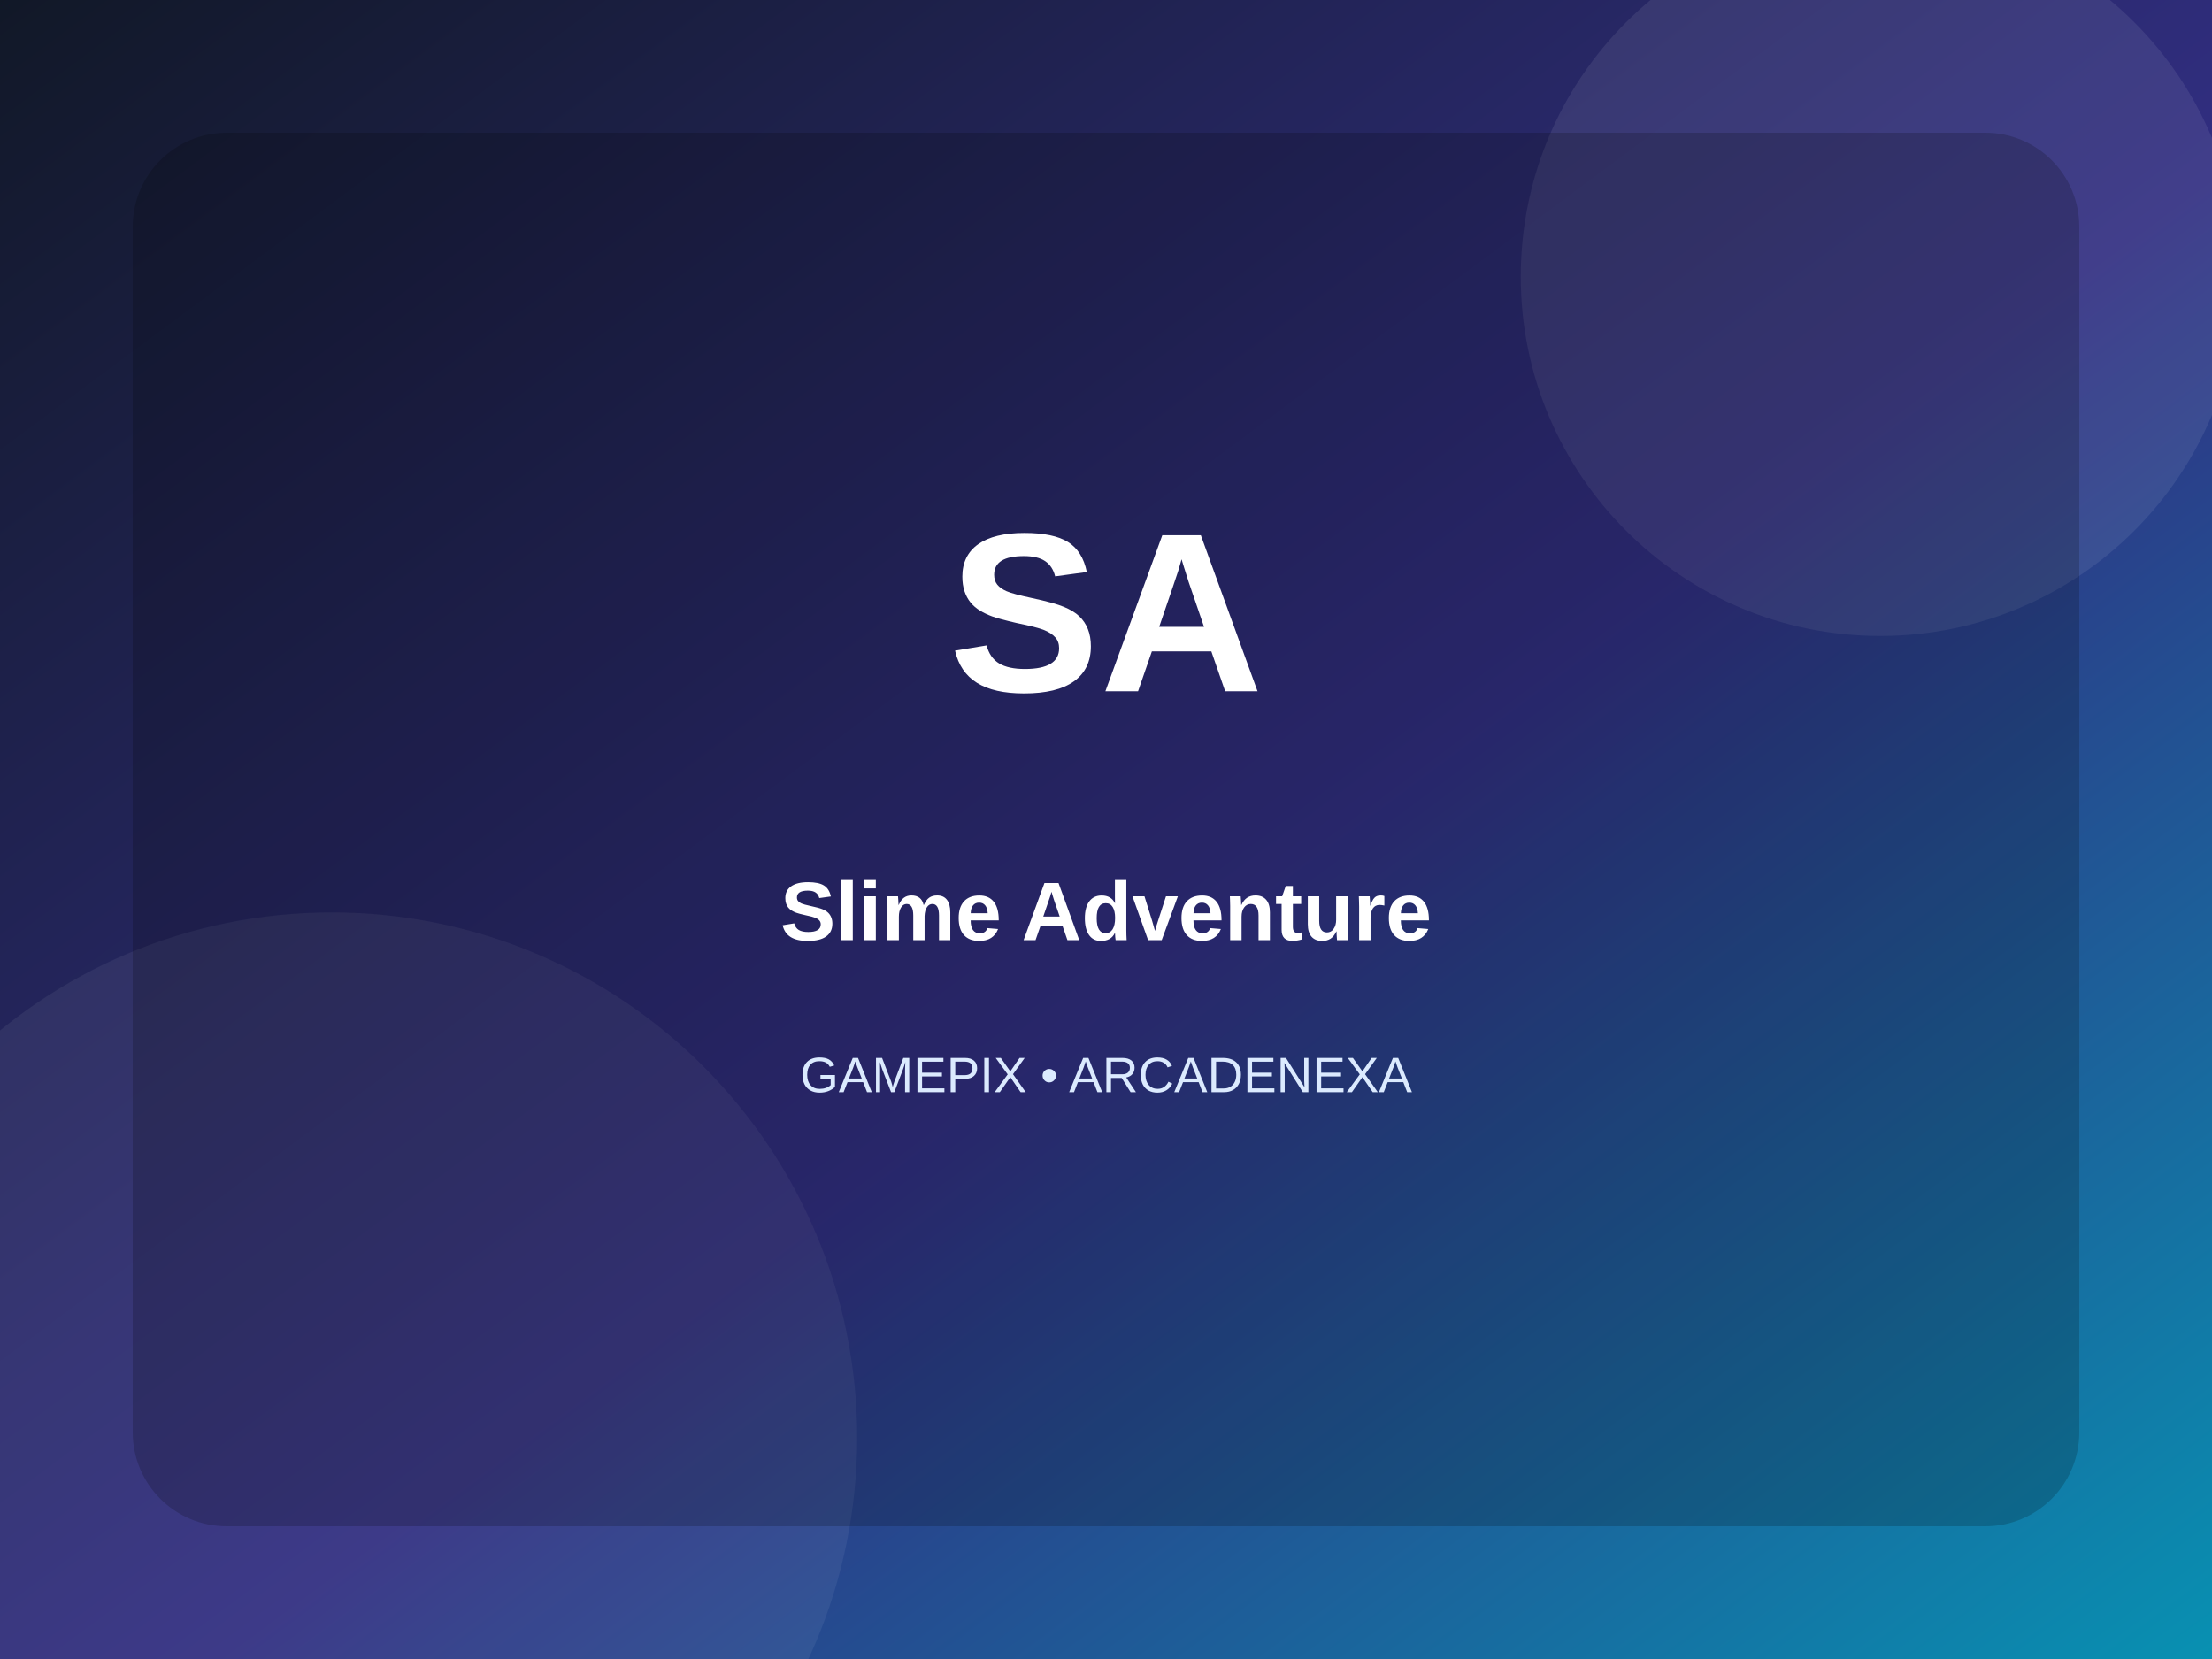
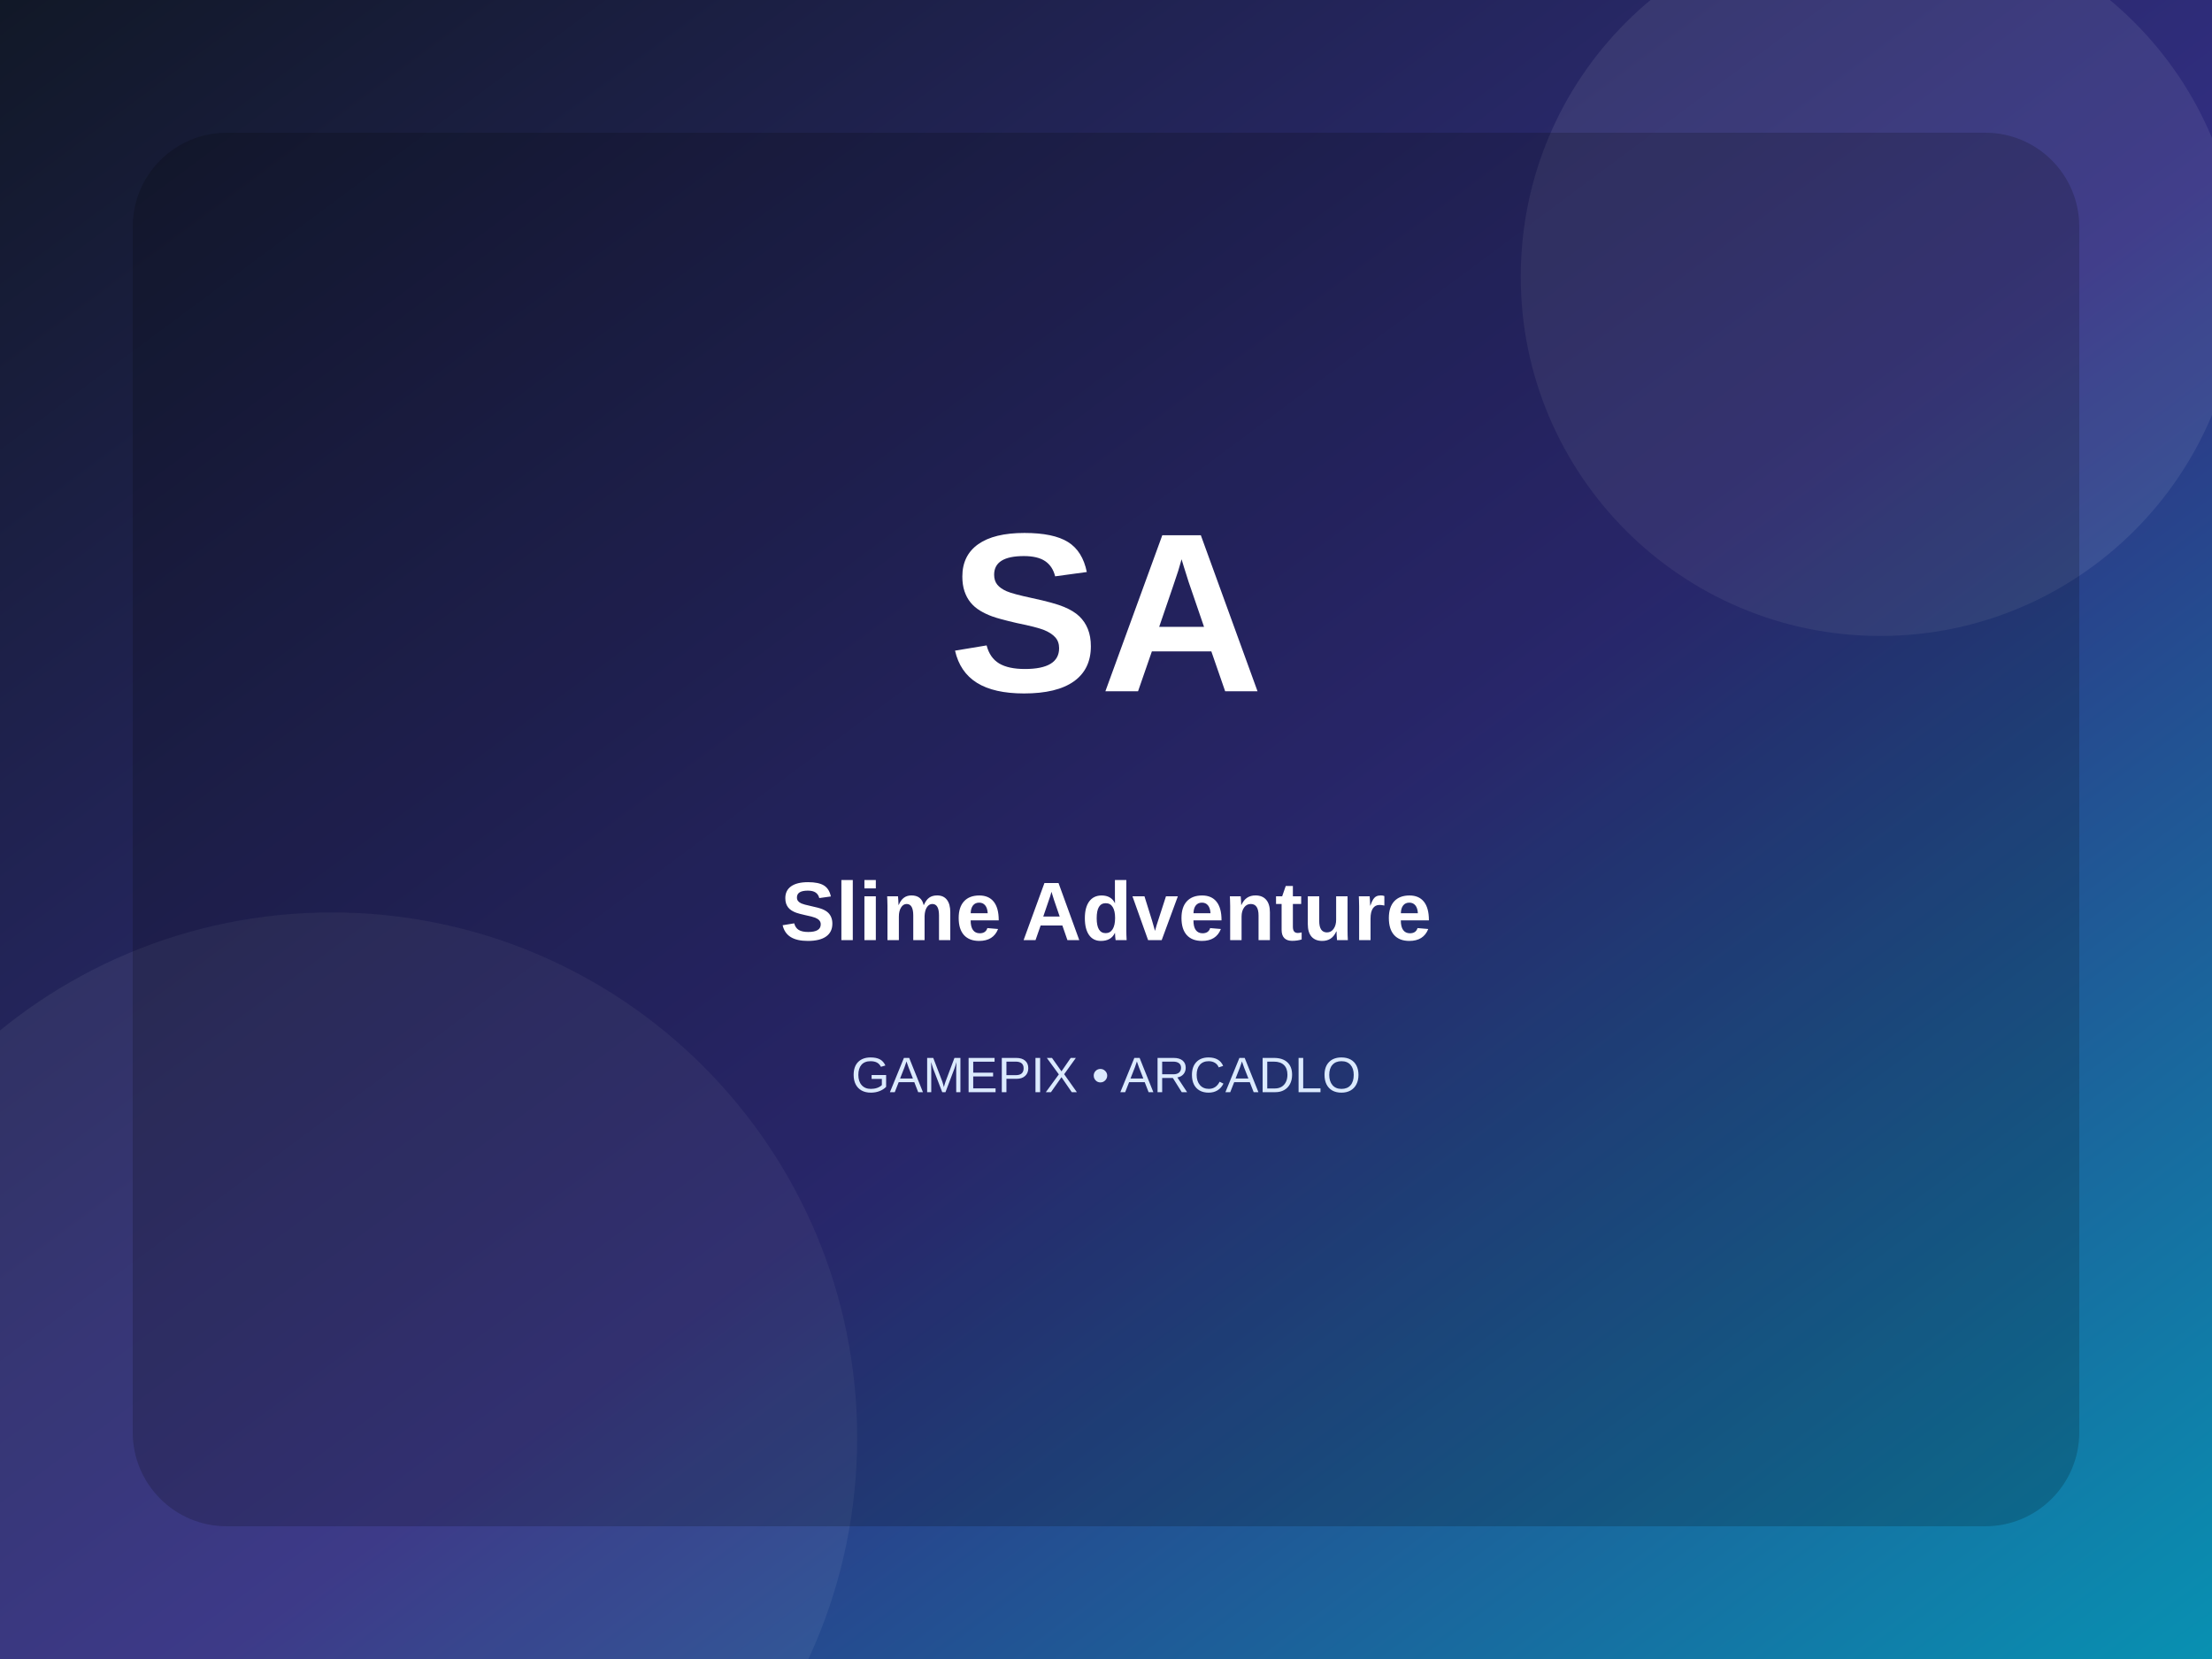
<svg xmlns="http://www.w3.org/2000/svg" viewBox="0 0 800 600">
  <defs>
    <linearGradient id="g" x1="0" y1="0" x2="1" y2="1">
      <stop offset="0%" stop-color="#111827" />
      <stop offset="55%" stop-color="#312e81" />
      <stop offset="100%" stop-color="#0891b2" />
    </linearGradient>
  </defs>
  <rect width="800" height="600" fill="url(#g)" />
  <circle cx="680" cy="100" r="130" fill="#fff" opacity=".08" />
  <circle cx="120" cy="520" r="190" fill="#fff" opacity=".06" />
  <rect x="48" y="48" width="704" height="504" rx="34" fill="#000" opacity=".18" />
  <text x="400" y="250" fill="white" font-family="Arial,sans-serif" font-size="82" font-weight="800" text-anchor="middle">SA</text>
  <text x="400" y="340" fill="white" font-family="Arial,sans-serif" font-size="30" font-weight="700" text-anchor="middle">Slime Adventure</text>
-   <text x="400" y="395" fill="#dbeafe" font-family="Arial,sans-serif" font-size="18" text-anchor="middle">GAMEPIX • ARCADENEXA</text>
+   <text x="400" y="395" fill="#dbeafe" font-family="Arial,sans-serif" font-size="18" text-anchor="middle">GAMEPIX • ARCADLO</text>
</svg>
